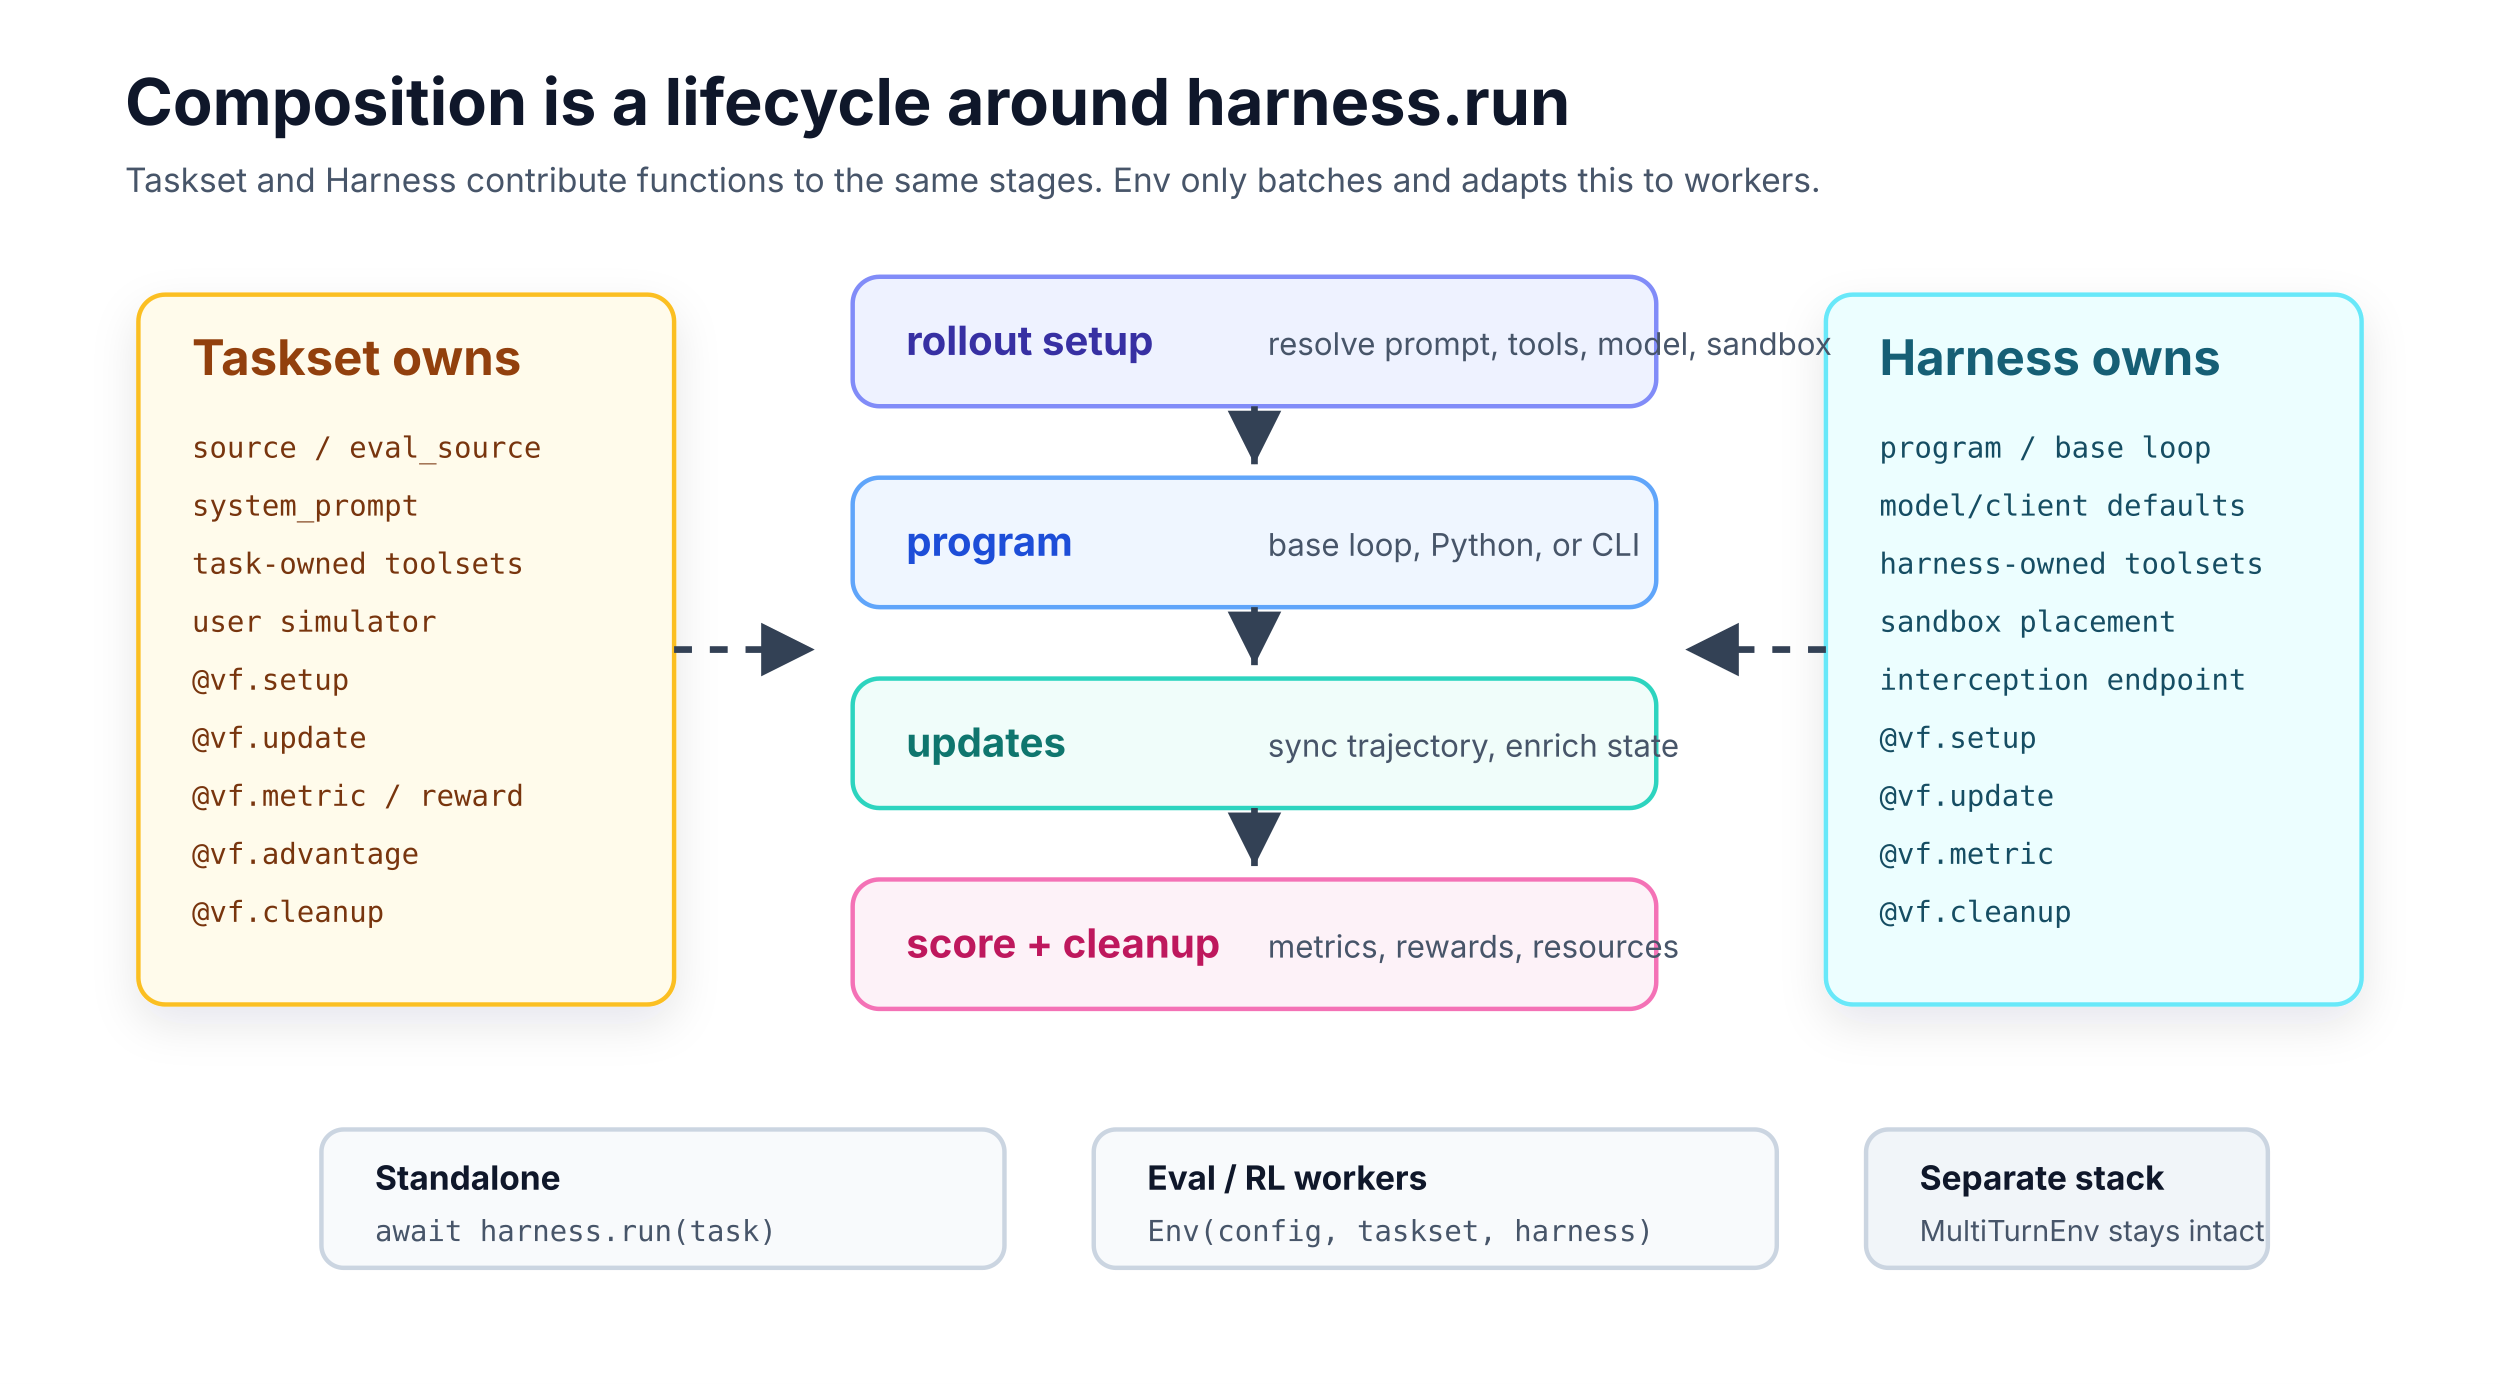
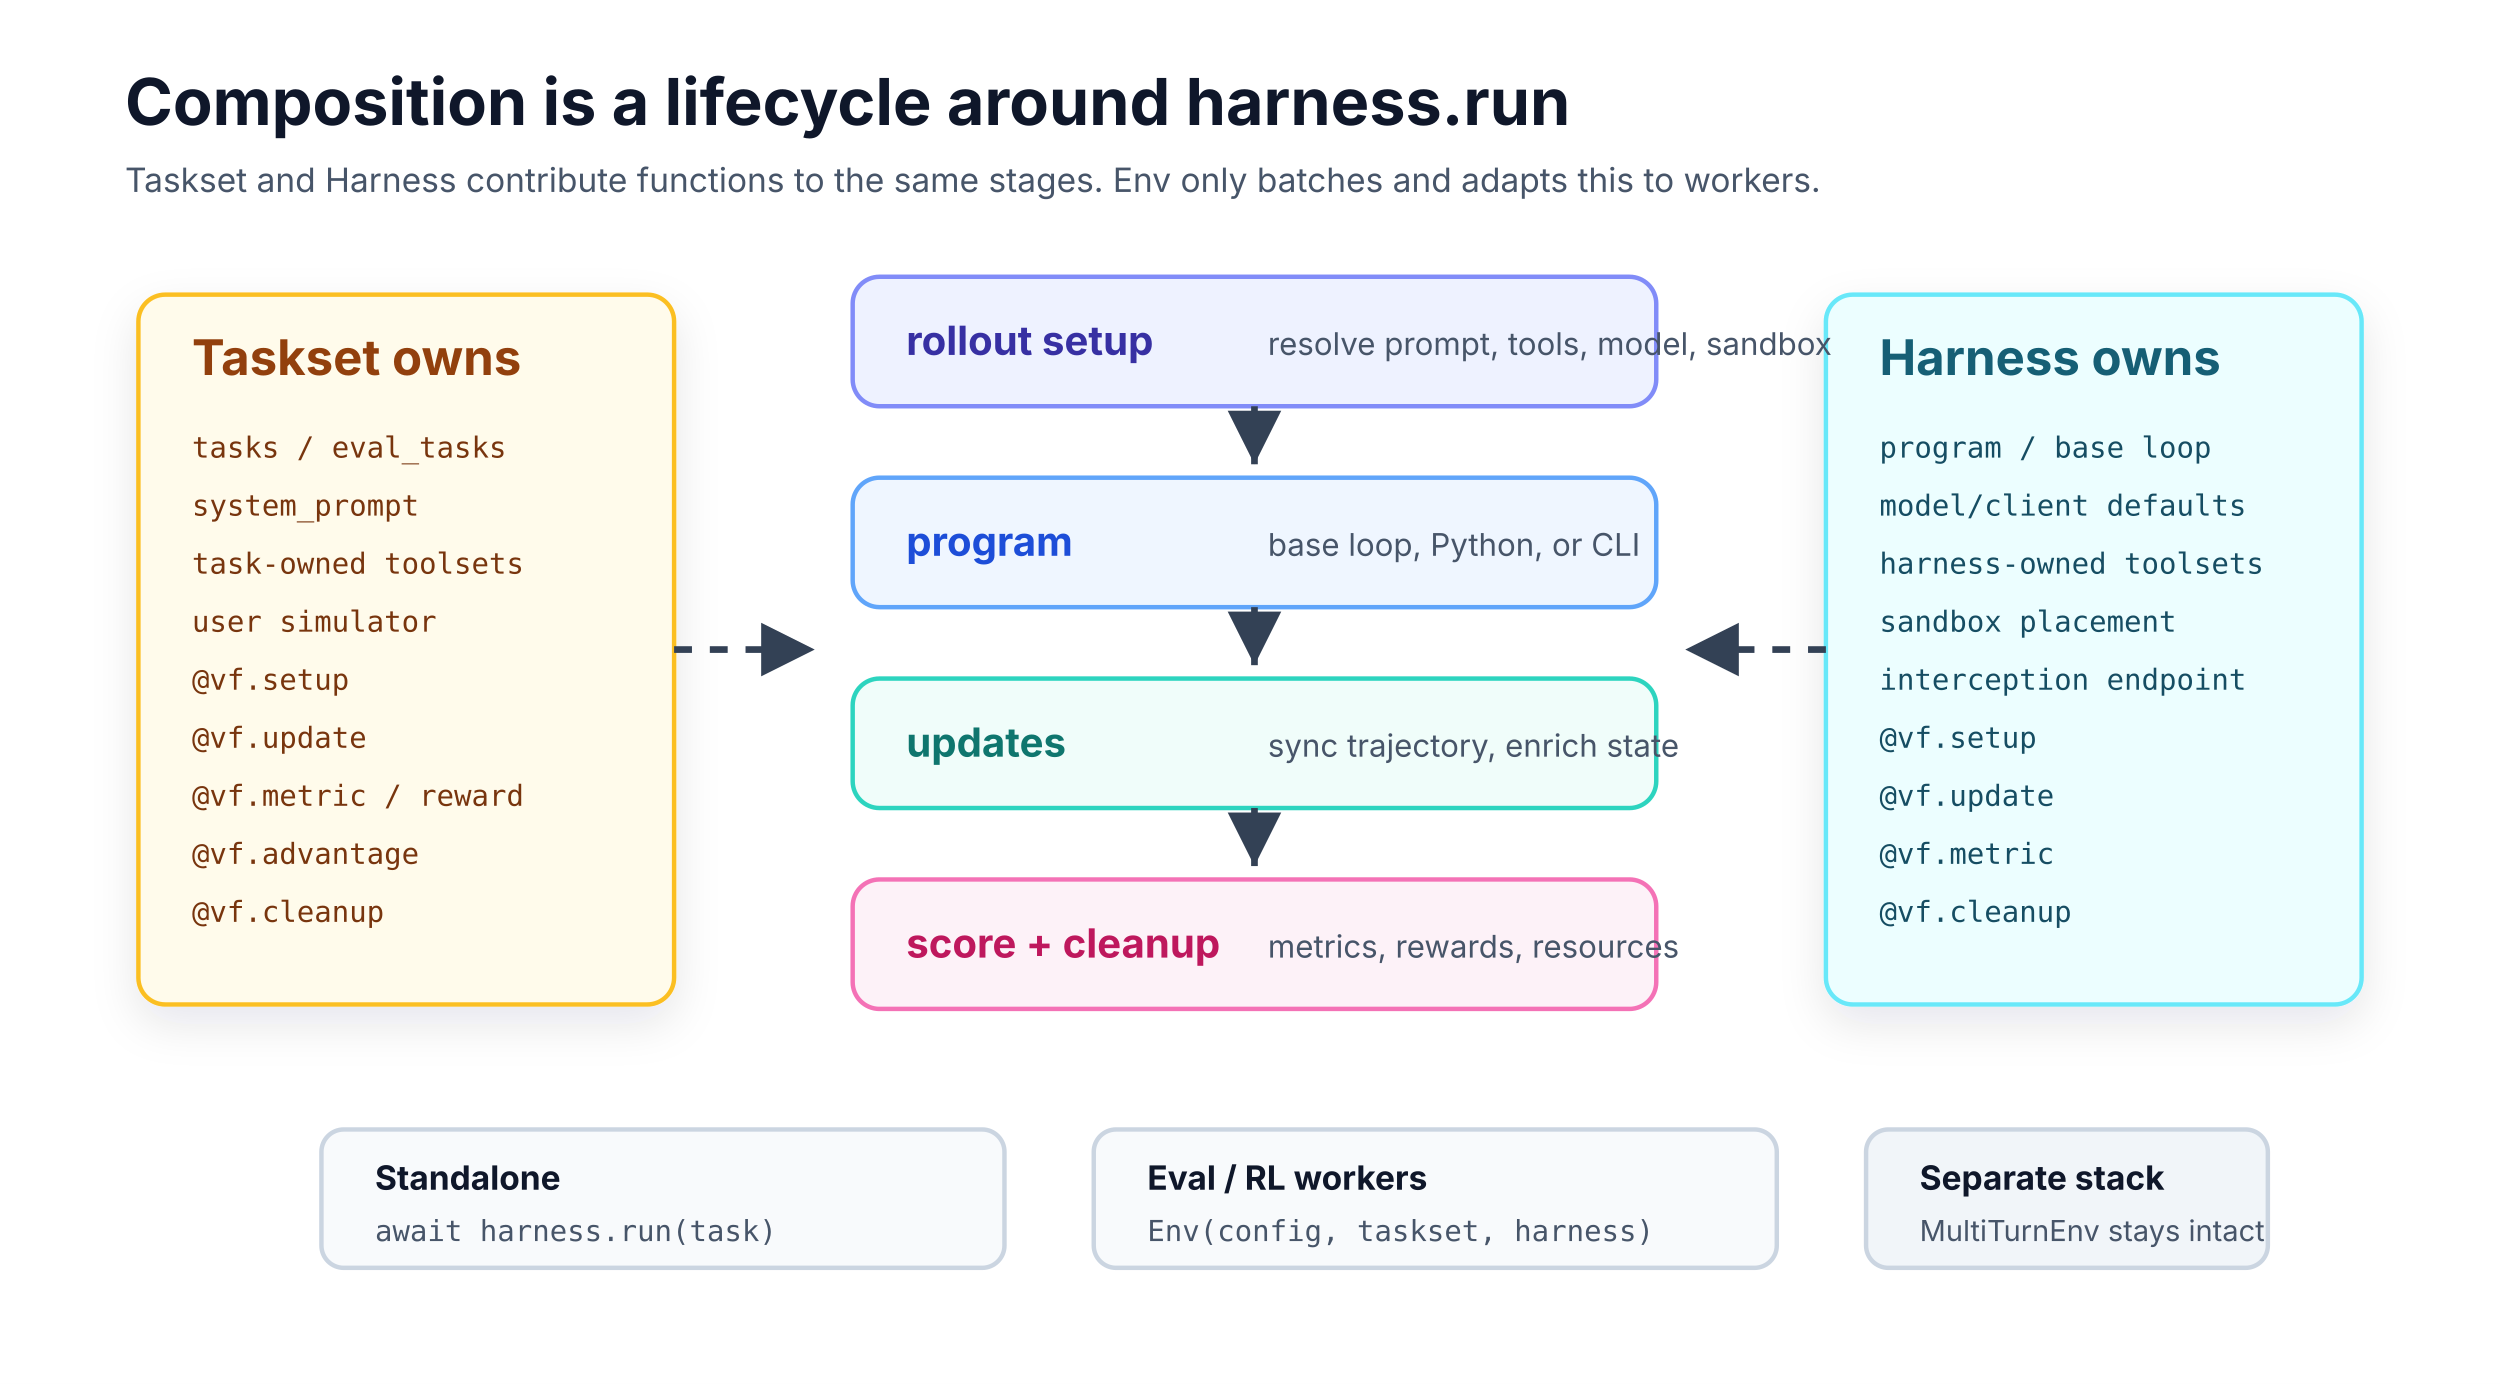
<svg xmlns="http://www.w3.org/2000/svg" width="1120" height="620" viewBox="0 0 1120 620" role="img" aria-labelledby="title desc">
  <defs>
    <marker id="arrow" markerWidth="12" markerHeight="12" refX="10" refY="6" orient="auto">
      <path d="M2,2 L10,6 L2,10 Z" fill="#334155" />
    </marker>
    <filter id="shadow" x="-20%" y="-20%" width="140%" height="140%">
      <feDropShadow dx="0" dy="8" stdDeviation="10" flood-color="#101828" flood-opacity="0.10" />
    </filter>
  </defs>
  <rect width="1120" height="620" fill="#ffffff" />
  <text x="56" y="56" font-family="Inter, ui-sans-serif, system-ui, sans-serif" font-size="29" font-weight="700" fill="#0f172a">Composition is a lifecycle around harness.run</text>
  <text x="56" y="86" font-family="Inter, ui-sans-serif, system-ui, sans-serif" font-size="15" fill="#475569">Taskset and Harness contribute functions to the same stages. Env only batches and adapts this to workers.</text>
  <g filter="url(#shadow)">
    <rect x="62" y="132" width="240" height="318" rx="12" fill="#fffbeb" stroke="#fbbf24" stroke-width="2" />
    <text x="86" y="168" font-family="Inter, ui-sans-serif, system-ui, sans-serif" font-size="22" font-weight="700" fill="#92400e">Taskset owns</text>
-     <text x="86" y="205" font-family="ui-monospace, SFMono-Regular, Menlo, monospace" font-size="13" fill="#78350f">source / eval_source</text>
+     <text x="86" y="205" font-family="ui-monospace, SFMono-Regular, Menlo, monospace" font-size="13" fill="#78350f">tasks / eval_tasks</text>
    <text x="86" y="231" font-family="ui-monospace, SFMono-Regular, Menlo, monospace" font-size="13" fill="#78350f">system_prompt</text>
    <text x="86" y="257" font-family="ui-monospace, SFMono-Regular, Menlo, monospace" font-size="13" fill="#78350f">task-owned toolsets</text>
    <text x="86" y="283" font-family="ui-monospace, SFMono-Regular, Menlo, monospace" font-size="13" fill="#78350f">user simulator</text>
    <text x="86" y="309" font-family="ui-monospace, SFMono-Regular, Menlo, monospace" font-size="13" fill="#78350f">@vf.setup</text>
    <text x="86" y="335" font-family="ui-monospace, SFMono-Regular, Menlo, monospace" font-size="13" fill="#78350f">@vf.update</text>
    <text x="86" y="361" font-family="ui-monospace, SFMono-Regular, Menlo, monospace" font-size="13" fill="#78350f">@vf.metric / reward</text>
    <text x="86" y="387" font-family="ui-monospace, SFMono-Regular, Menlo, monospace" font-size="13" fill="#78350f">@vf.advantage</text>
    <text x="86" y="413" font-family="ui-monospace, SFMono-Regular, Menlo, monospace" font-size="13" fill="#78350f">@vf.cleanup</text>
  </g>
  <g filter="url(#shadow)">
    <rect x="818" y="132" width="240" height="318" rx="12" fill="#ecfeff" stroke="#67e8f9" stroke-width="2" />
    <text x="842" y="168" font-family="Inter, ui-sans-serif, system-ui, sans-serif" font-size="22" font-weight="700" fill="#155e75">Harness owns</text>
    <text x="842" y="205" font-family="ui-monospace, SFMono-Regular, Menlo, monospace" font-size="13" fill="#164e63">program / base loop</text>
    <text x="842" y="231" font-family="ui-monospace, SFMono-Regular, Menlo, monospace" font-size="13" fill="#164e63">model/client defaults</text>
    <text x="842" y="257" font-family="ui-monospace, SFMono-Regular, Menlo, monospace" font-size="13" fill="#164e63">harness-owned toolsets</text>
    <text x="842" y="283" font-family="ui-monospace, SFMono-Regular, Menlo, monospace" font-size="13" fill="#164e63">sandbox placement</text>
    <text x="842" y="309" font-family="ui-monospace, SFMono-Regular, Menlo, monospace" font-size="13" fill="#164e63">interception endpoint</text>
    <text x="842" y="335" font-family="ui-monospace, SFMono-Regular, Menlo, monospace" font-size="13" fill="#164e63">@vf.setup</text>
    <text x="842" y="361" font-family="ui-monospace, SFMono-Regular, Menlo, monospace" font-size="13" fill="#164e63">@vf.update</text>
    <text x="842" y="387" font-family="ui-monospace, SFMono-Regular, Menlo, monospace" font-size="13" fill="#164e63">@vf.metric</text>
    <text x="842" y="413" font-family="ui-monospace, SFMono-Regular, Menlo, monospace" font-size="13" fill="#164e63">@vf.cleanup</text>
  </g>
  <g>
    <rect x="382" y="124" width="360" height="58" rx="12" fill="#eef2ff" stroke="#818cf8" stroke-width="2" />
    <text x="406" y="159" font-family="Inter, ui-sans-serif, system-ui, sans-serif" font-size="18" font-weight="700" fill="#3730a3">rollout setup</text>
    <text x="568" y="159" font-family="Inter, ui-sans-serif, system-ui, sans-serif" font-size="14" fill="#475569">resolve prompt, tools, model, sandbox</text>
    <rect x="382" y="214" width="360" height="58" rx="12" fill="#eff6ff" stroke="#60a5fa" stroke-width="2" />
    <text x="406" y="249" font-family="Inter, ui-sans-serif, system-ui, sans-serif" font-size="18" font-weight="700" fill="#1d4ed8">program</text>
    <text x="568" y="249" font-family="Inter, ui-sans-serif, system-ui, sans-serif" font-size="14" fill="#475569">base loop, Python, or CLI</text>
    <rect x="382" y="304" width="360" height="58" rx="12" fill="#f0fdfa" stroke="#2dd4bf" stroke-width="2" />
    <text x="406" y="339" font-family="Inter, ui-sans-serif, system-ui, sans-serif" font-size="18" font-weight="700" fill="#0f766e">updates</text>
    <text x="568" y="339" font-family="Inter, ui-sans-serif, system-ui, sans-serif" font-size="14" fill="#475569">sync trajectory, enrich state</text>
    <rect x="382" y="394" width="360" height="58" rx="12" fill="#fdf2f8" stroke="#f472b6" stroke-width="2" />
    <text x="406" y="429" font-family="Inter, ui-sans-serif, system-ui, sans-serif" font-size="18" font-weight="700" fill="#be185d">score + cleanup</text>
    <text x="568" y="429" font-family="Inter, ui-sans-serif, system-ui, sans-serif" font-size="14" fill="#475569">metrics, rewards, resources</text>
  </g>
  <path d="M562 182 V208" stroke="#334155" stroke-width="3" marker-end="url(#arrow)" />
  <path d="M562 272 V298" stroke="#334155" stroke-width="3" marker-end="url(#arrow)" />
  <path d="M562 362 V388" stroke="#334155" stroke-width="3" marker-end="url(#arrow)" />
  <path d="M302 291 H365" stroke="#334155" stroke-width="3" stroke-dasharray="8 8" marker-end="url(#arrow)" />
  <path d="M818 291 H755" stroke="#334155" stroke-width="3" stroke-dasharray="8 8" marker-end="url(#arrow)" />
  <g>
    <rect x="144" y="506" width="306" height="62" rx="10" fill="#f8fafc" stroke="#cbd5e1" stroke-width="2" />
    <text x="168" y="533" font-family="Inter, ui-sans-serif, system-ui, sans-serif" font-size="15" font-weight="700" fill="#0f172a">Standalone</text>
    <text x="168" y="556" font-family="ui-monospace, SFMono-Regular, Menlo, monospace" font-size="13" fill="#475569">await harness.run(task)</text>
  </g>
  <g>
    <rect x="490" y="506" width="306" height="62" rx="10" fill="#f8fafc" stroke="#cbd5e1" stroke-width="2" />
    <text x="514" y="533" font-family="Inter, ui-sans-serif, system-ui, sans-serif" font-size="15" font-weight="700" fill="#0f172a">Eval / RL workers</text>
    <text x="514" y="556" font-family="ui-monospace, SFMono-Regular, Menlo, monospace" font-size="13" fill="#475569">Env(config, taskset, harness)</text>
  </g>
  <g>
    <rect x="836" y="506" width="180" height="62" rx="10" fill="#f1f5f9" stroke="#cbd5e1" stroke-width="2" />
    <text x="860" y="533" font-family="Inter, ui-sans-serif, system-ui, sans-serif" font-size="15" font-weight="700" fill="#0f172a">Separate stack</text>
    <text x="860" y="556" font-family="Inter, ui-sans-serif, system-ui, sans-serif" font-size="13" fill="#475569">MultiTurnEnv stays intact</text>
  </g>
</svg>
